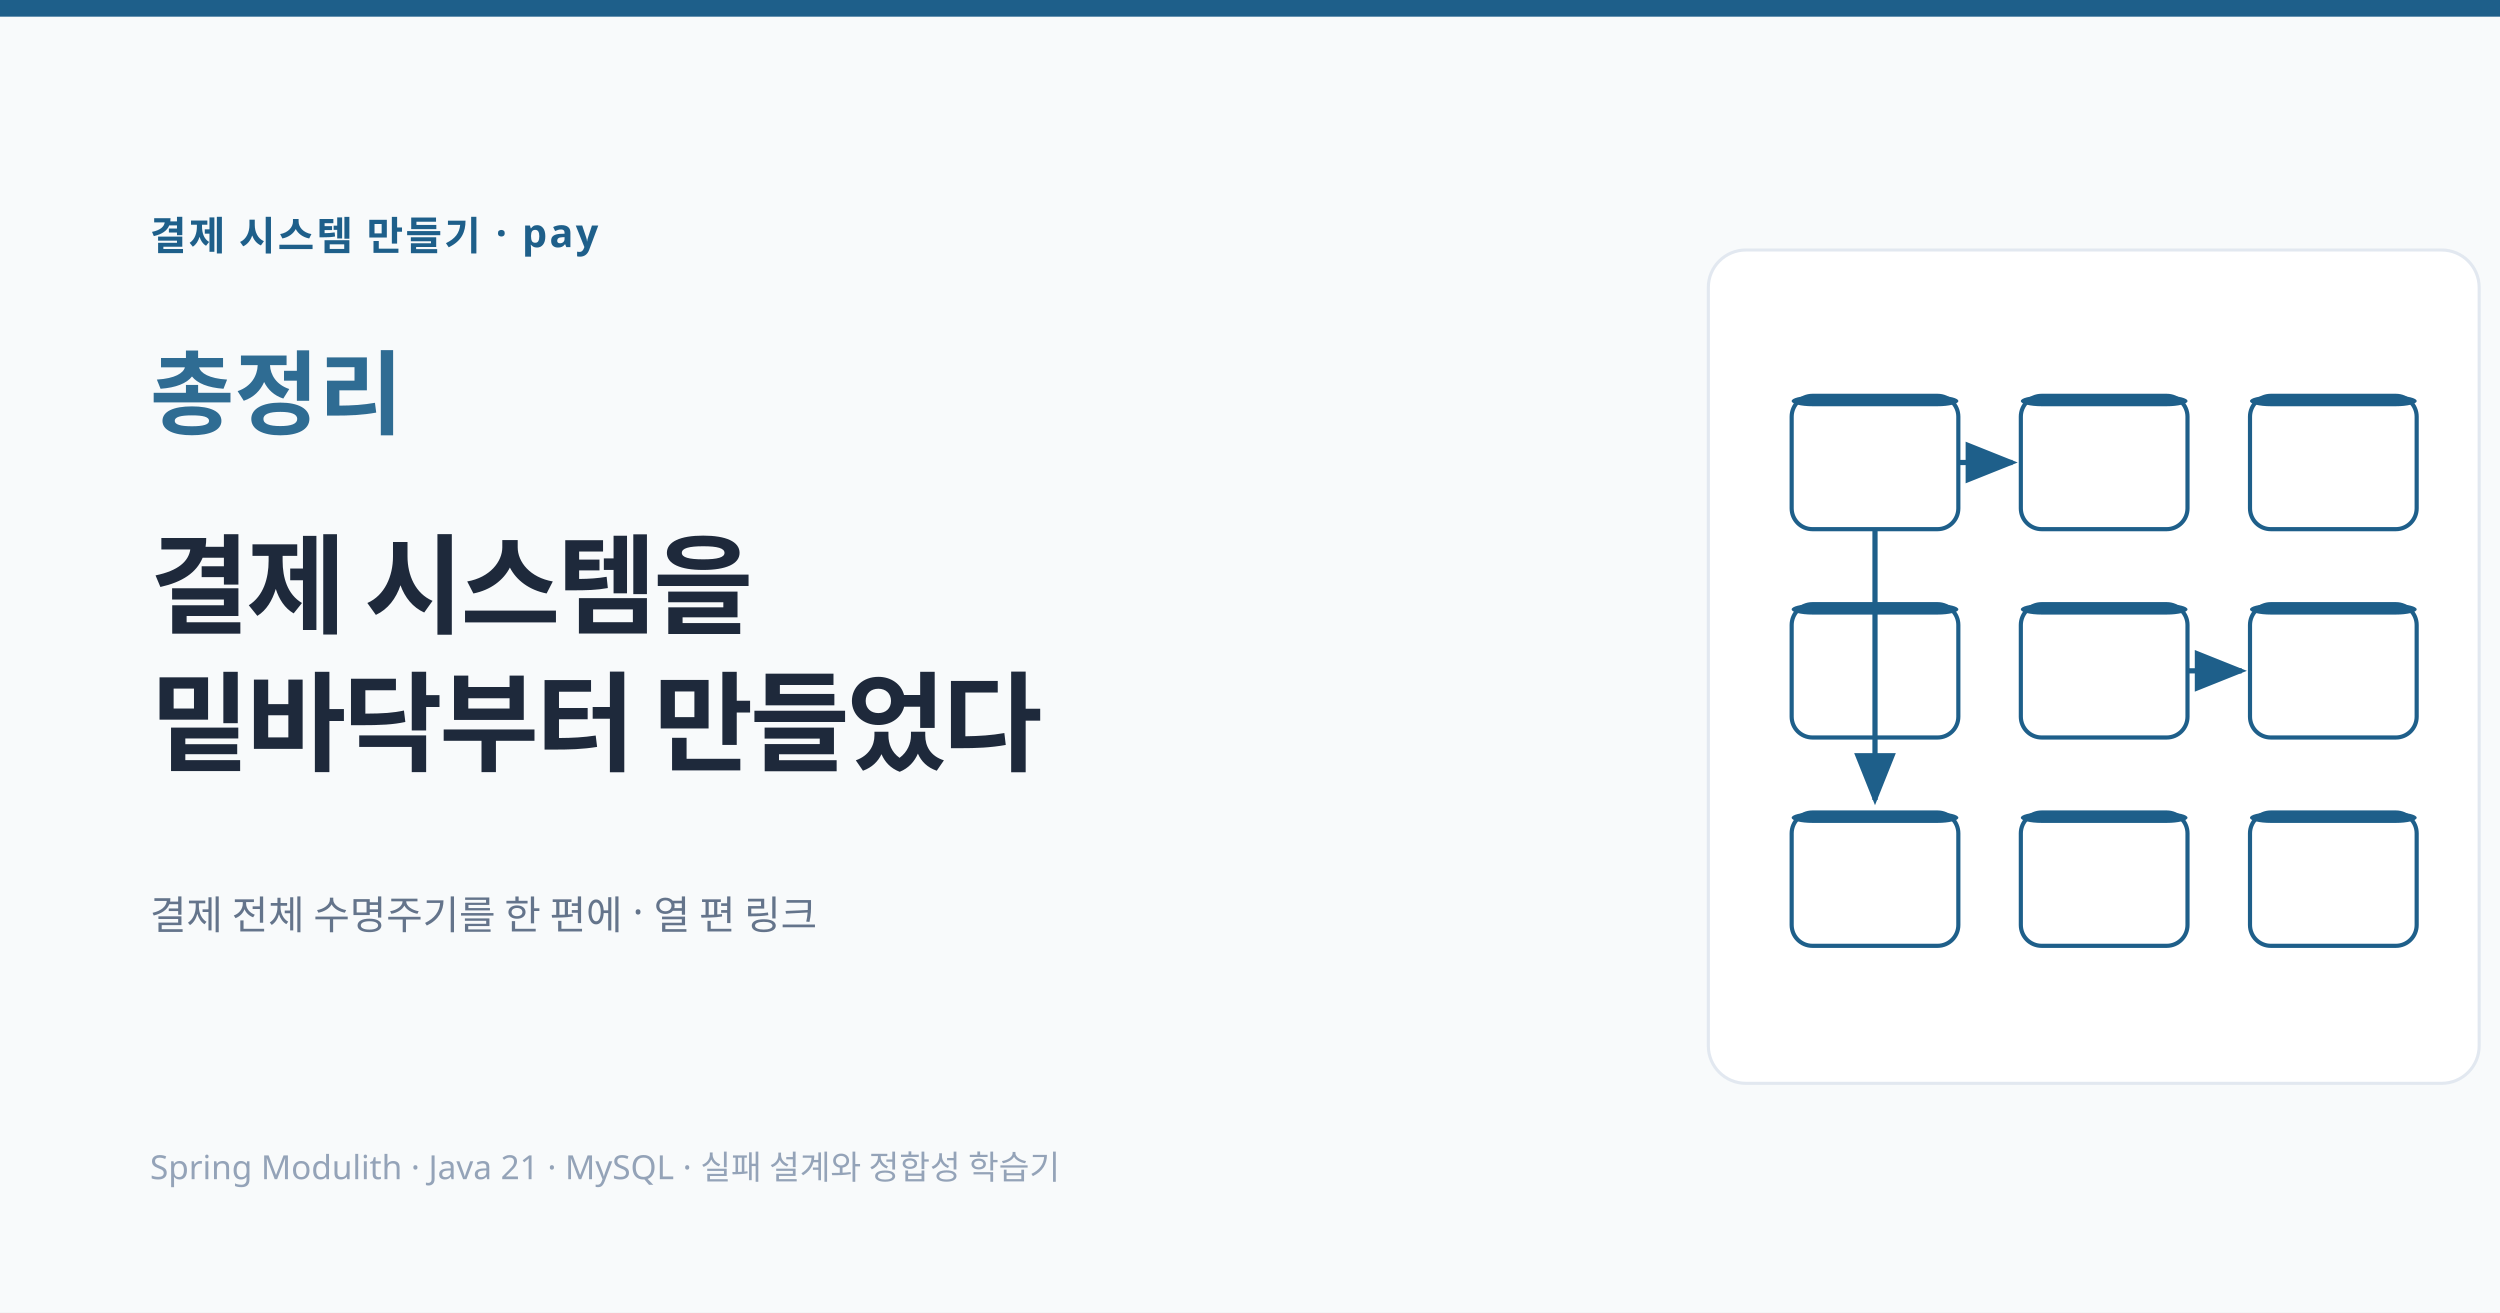
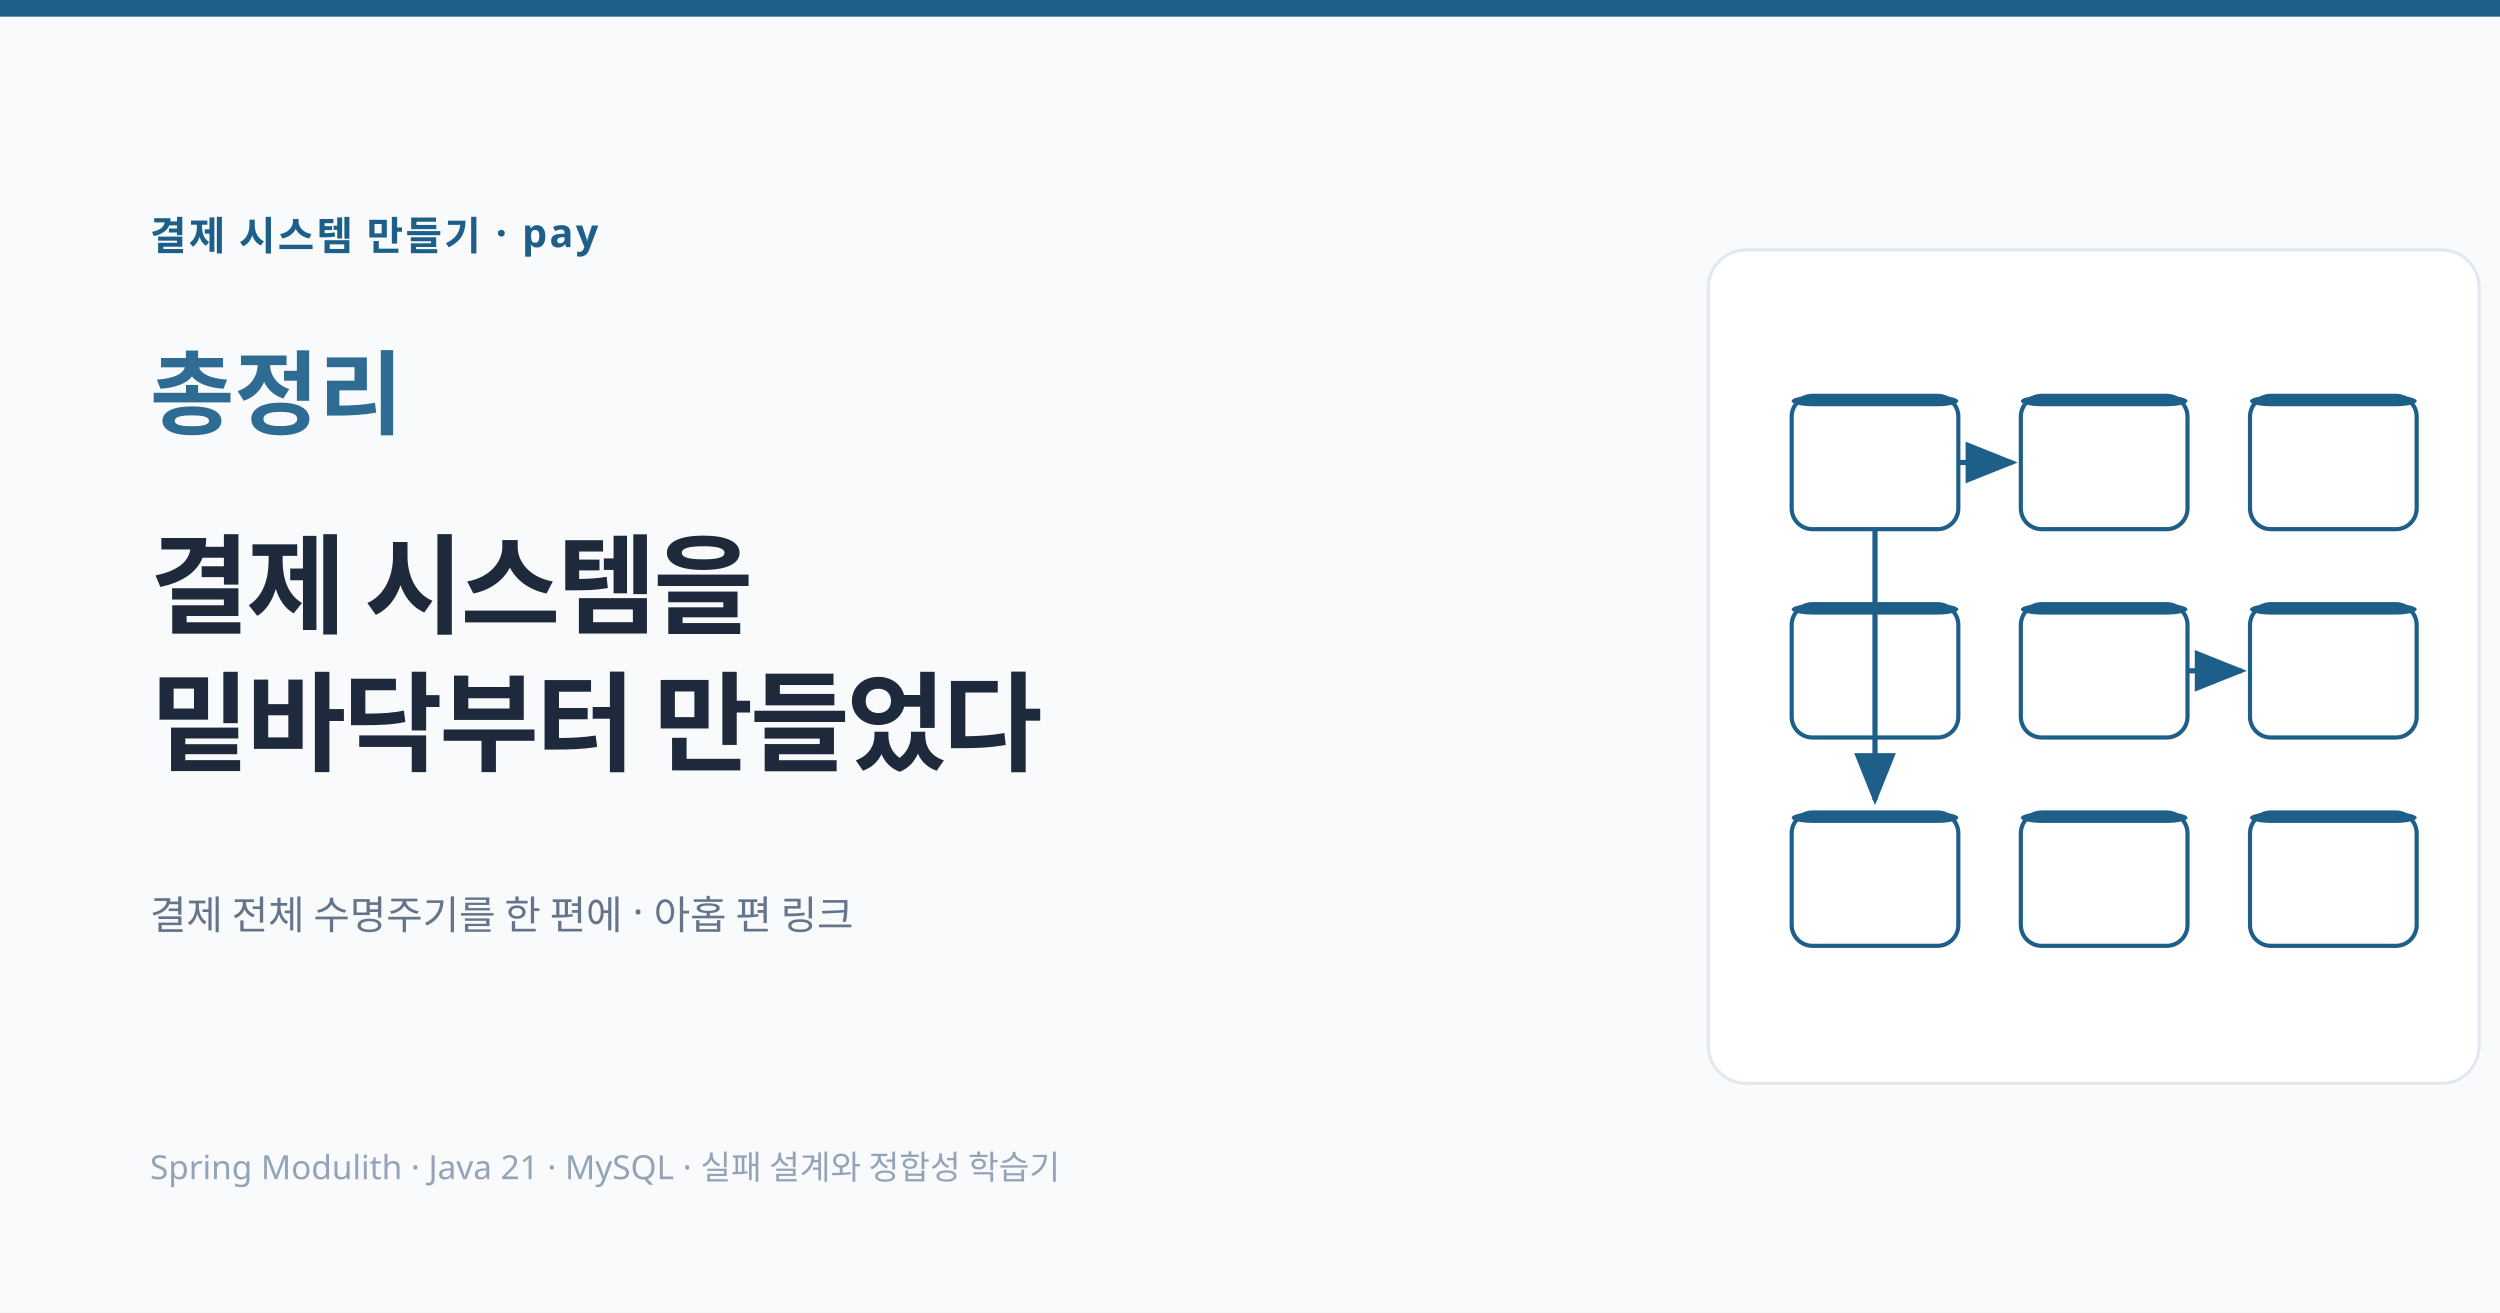
<svg xmlns="http://www.w3.org/2000/svg" viewBox="0 0 1200 630" font-family="'Pretendard', 'Apple SD Gothic Neo', system-ui, sans-serif">
  <defs>
    <marker id="am" markerWidth="10" markerHeight="8" refX="9" refY="4" orient="auto">
      <polygon points="0 0,10 4,0 8" fill="#1e5f8a" />
    </marker>
    <marker id="amg" markerWidth="10" markerHeight="8" refX="9" refY="4" orient="auto">
      <polygon points="0 0,10 4,0 8" fill="#94a3b8" />
    </marker>
    <marker id="amr" markerWidth="10" markerHeight="8" refX="9" refY="4" orient="auto">
      <polygon points="0 0,10 4,0 8" fill="#e74c3c" />
    </marker>
  </defs>
  <rect width="1200" height="630" fill="#f8fafb" />
  <rect width="1200" height="8" fill="#1e5f8a" />
  <rect x="820" y="120" width="370" height="400" rx="18" fill="#ffffff" stroke="#e2e8f0" stroke-width="1.5" />
  <rect x="860" y="190" width="80" height="64" rx="10" fill="#fff" stroke="#1e5f8a" stroke-width="2" />
  <rect x="860" y="190" width="80" height="5" rx="10" fill="#1e5f8a" />
  <rect x="970" y="190" width="80" height="64" rx="10" fill="#fff" stroke="#1e5f8a" stroke-width="2" />
  <rect x="970" y="190" width="80" height="5" rx="10" fill="#1e5f8a" />
  <rect x="1080" y="190" width="80" height="64" rx="10" fill="#fff" stroke="#1e5f8a" stroke-width="2" />
  <rect x="1080" y="190" width="80" height="5" rx="10" fill="#1e5f8a" />
  <rect x="860" y="290" width="80" height="64" rx="10" fill="#fff" stroke="#1e5f8a" stroke-width="2" />
  <rect x="860" y="290" width="80" height="5" rx="10" fill="#1e5f8a" />
  <rect x="970" y="290" width="80" height="64" rx="10" fill="#fff" stroke="#1e5f8a" stroke-width="2" />
  <rect x="970" y="290" width="80" height="5" rx="10" fill="#1e5f8a" />
  <rect x="1080" y="290" width="80" height="64" rx="10" fill="#fff" stroke="#1e5f8a" stroke-width="2" />
  <rect x="1080" y="290" width="80" height="5" rx="10" fill="#1e5f8a" />
  <rect x="860" y="390" width="80" height="64" rx="10" fill="#fff" stroke="#1e5f8a" stroke-width="2" />
  <rect x="860" y="390" width="80" height="5" rx="10" fill="#1e5f8a" />
  <rect x="970" y="390" width="80" height="64" rx="10" fill="#fff" stroke="#1e5f8a" stroke-width="2" />
  <rect x="970" y="390" width="80" height="5" rx="10" fill="#1e5f8a" />
  <rect x="1080" y="390" width="80" height="64" rx="10" fill="#fff" stroke="#1e5f8a" stroke-width="2" />
  <rect x="1080" y="390" width="80" height="5" rx="10" fill="#1e5f8a" />
  <line x1="940" y1="222" x2="966" y2="222" stroke="#1e5f8a" stroke-width="2.5" marker-end="url(#am)" />
  <line x1="1050" y1="322" x2="1076" y2="322" stroke="#1e5f8a" stroke-width="2.5" marker-end="url(#am)" />
  <line x1="900" y1="254" x2="900" y2="384" stroke="#1e5f8a" stroke-width="2.5" marker-end="url(#am)" />
  <text x="72" y="120" font-size="19" font-weight="700" fill="#1e5f8a" letter-spacing="0.06em">결제 시스템 만들기 · pay</text>
  <text x="72" y="205" font-size="44" font-weight="900" fill="#1e5f8a" opacity="0.92">총정리</text>
  <text x="72" y="300" font-size="52" font-weight="800" fill="#1e293b" letter-spacing="-0.03em">결제 시스템을</text>
  <text x="72" y="366" font-size="52" font-weight="800" fill="#1e293b" letter-spacing="-0.03em">밑바닥부터 만들었다</text>
-   <text x="72" y="446" font-size="19" fill="#64748b">결제 전체 수명주기를 한 편에 · 열 편 링크</text>
+   <text x="72" y="446" font-size="19" fill="#64748b">결제 전체 수명주기를 한 편에 · 아홉 편 링크</text>
  <text x="72" y="566" font-size="16" fill="#94a3b8">Spring Modulith · Java 21 · MySQL · 실패 설계와 정합성 학습기</text>
</svg>
